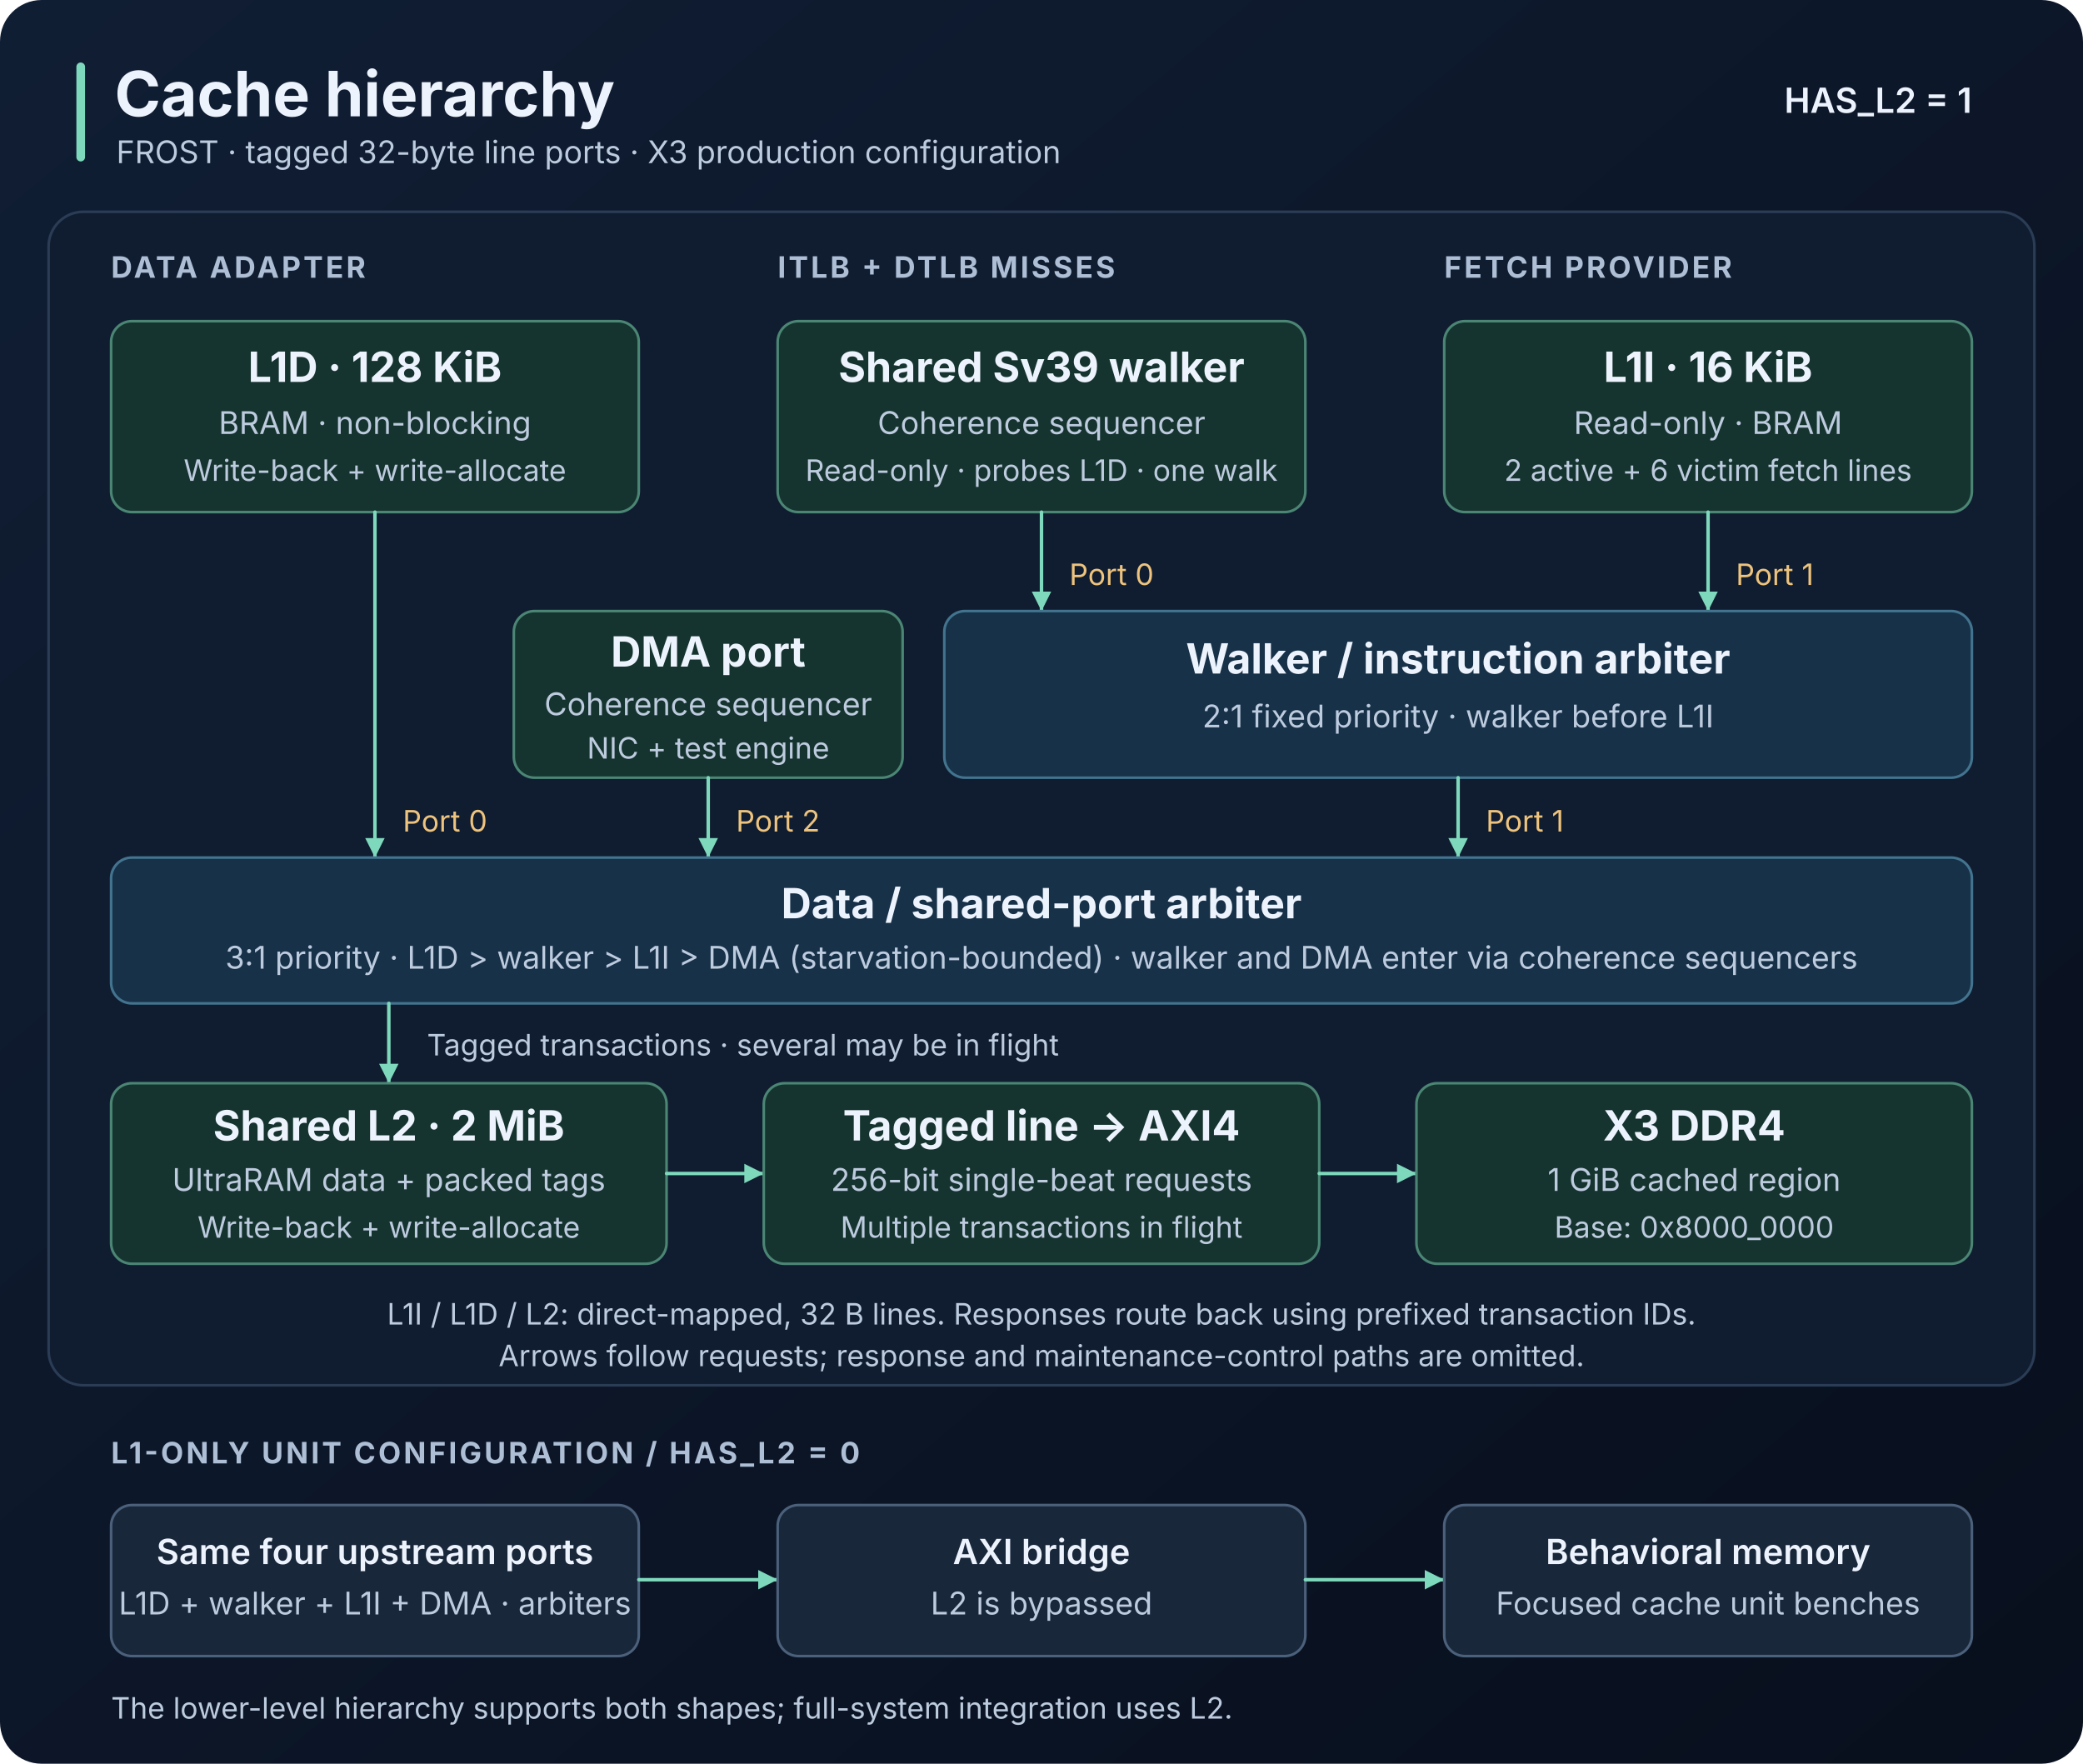
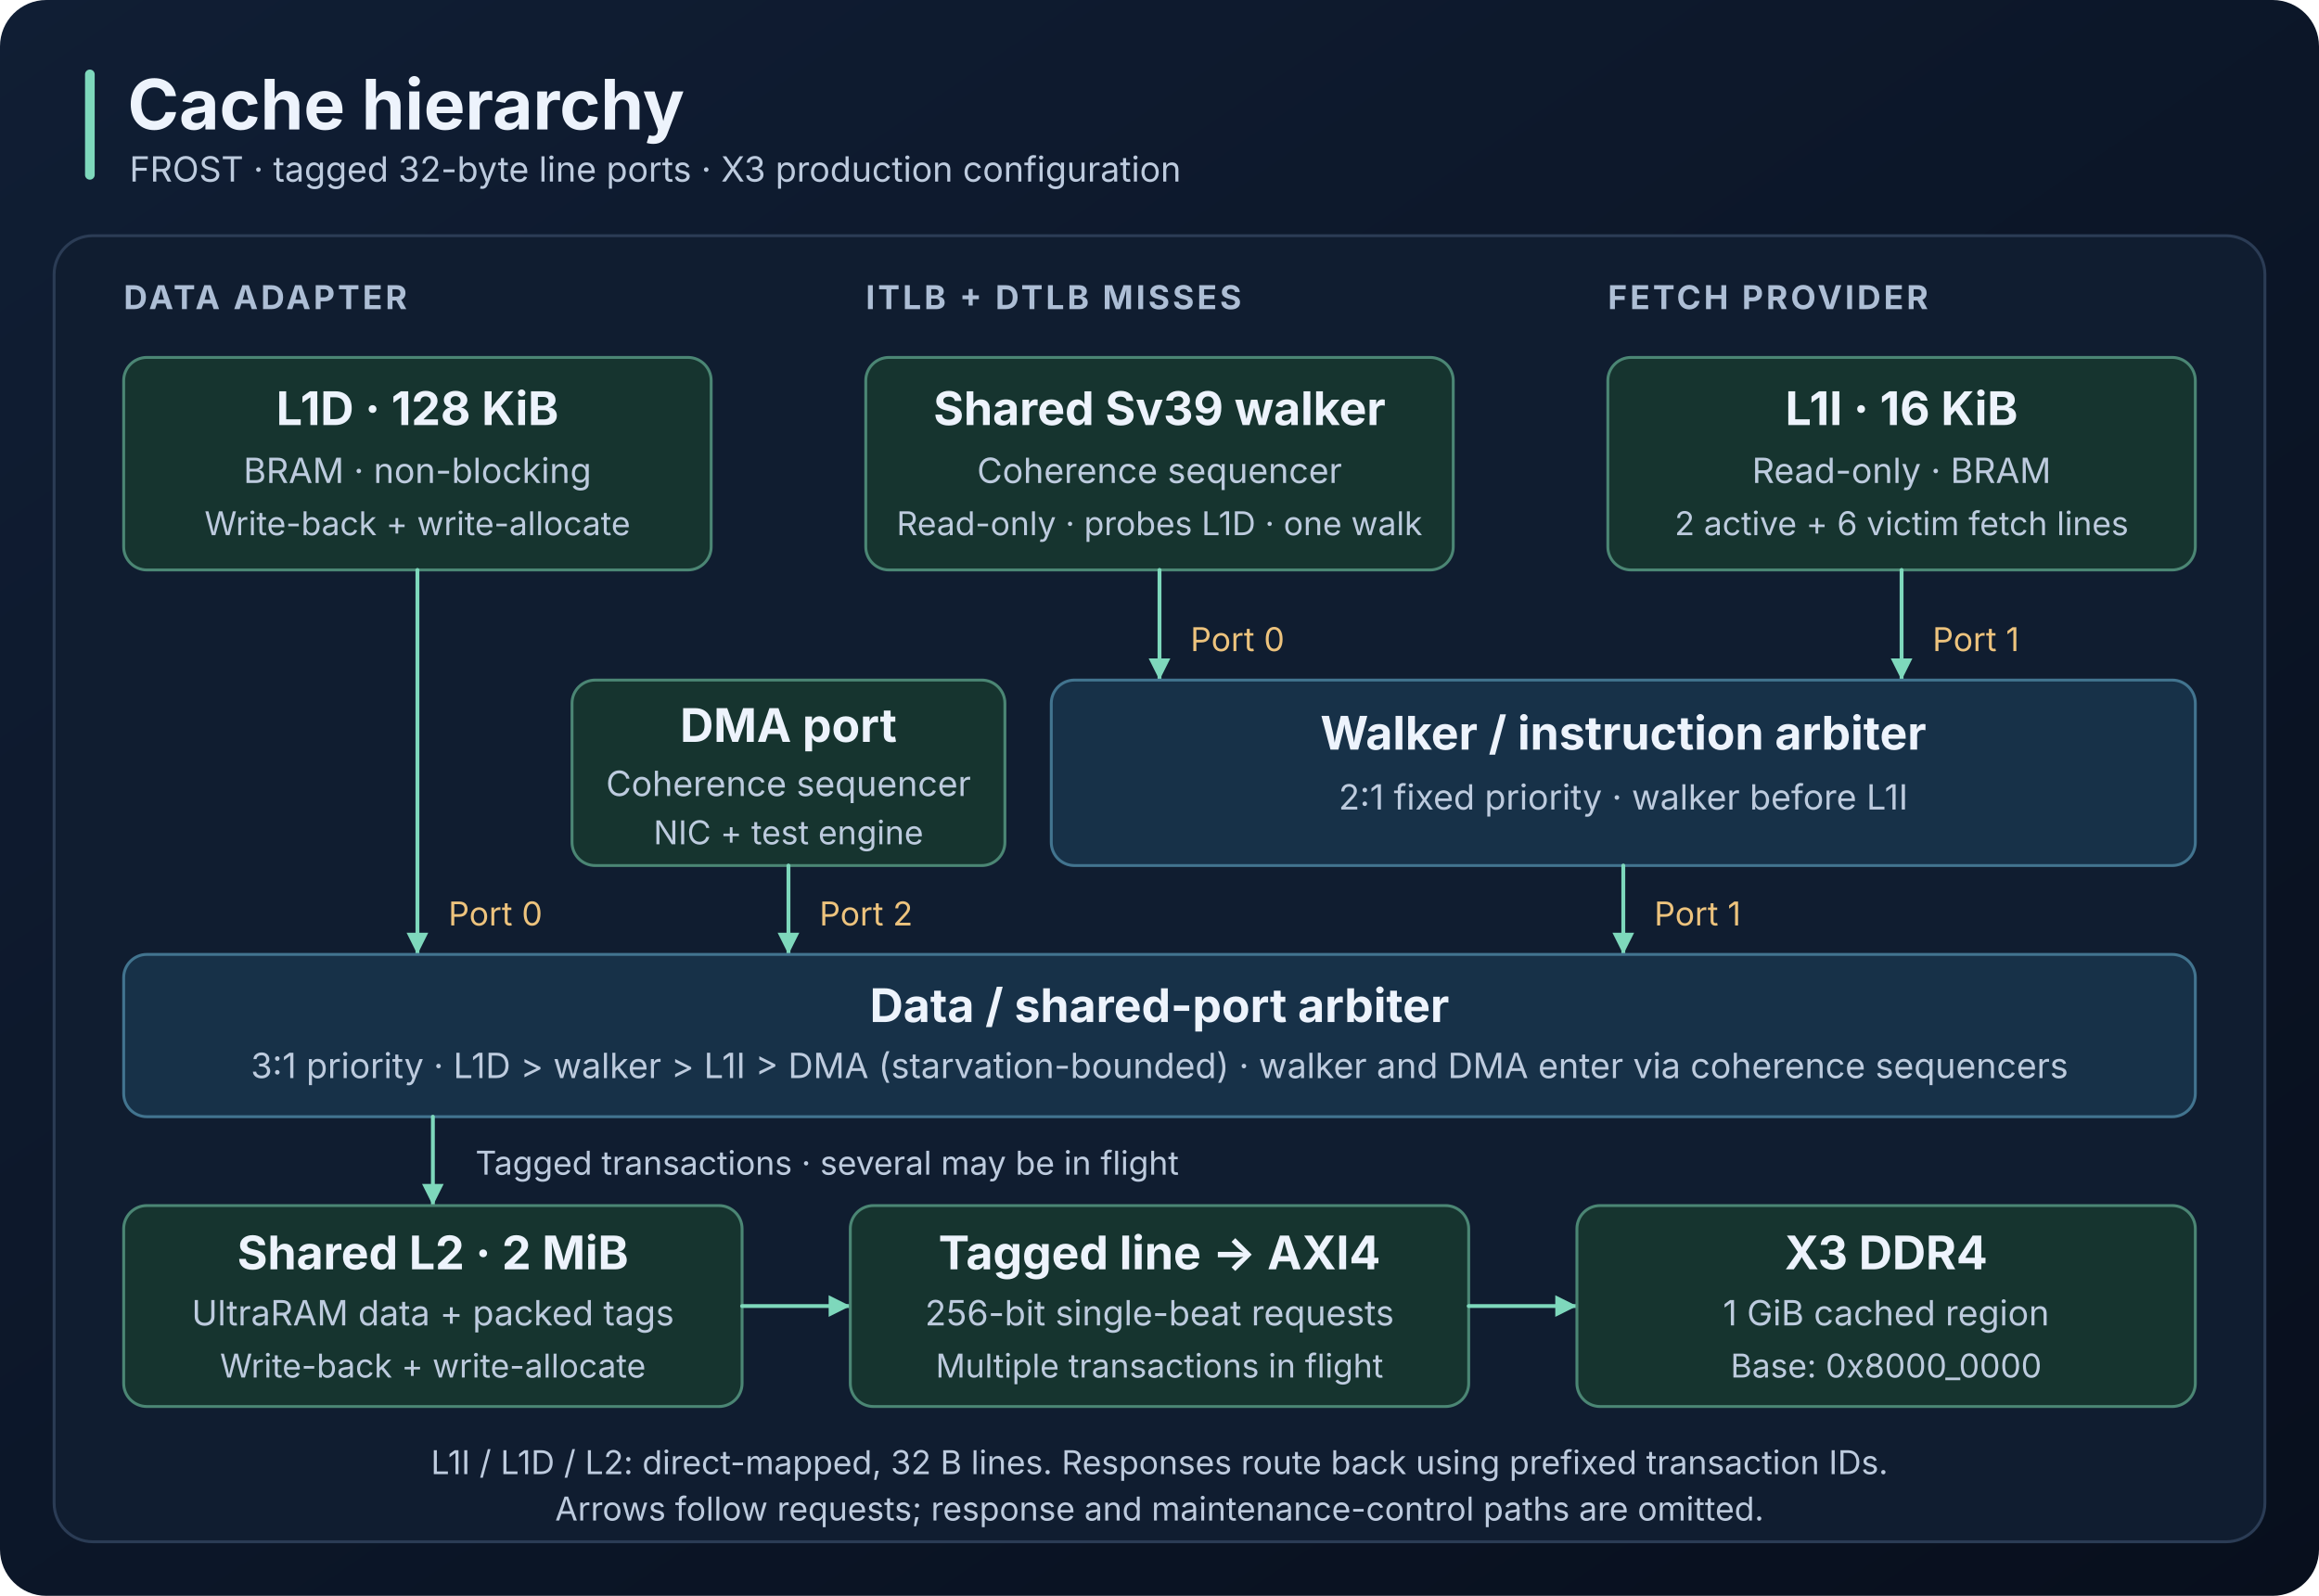
- <svg xmlns="http://www.w3.org/2000/svg" width="1200" height="1016" viewBox="0 0 1200 1016" role="img" aria-labelledby="title desc">
+ <svg xmlns="http://www.w3.org/2000/svg" width="1200" height="826" viewBox="0 0 1200 826" role="img" aria-labelledby="title desc">
  <defs>
    <linearGradient id="background" x2="1" y2="1">
      <stop stop-color="#101e34" />
      <stop offset="1" stop-color="#080f1d" />
    </linearGradient>
    <marker id="arrow" viewBox="0 0 10 10" refX="9" refY="5" markerWidth="7" markerHeight="7" orient="auto">
      <path d="M 1 1 L 9 5 L 1 9 Z" fill="#7ed8bc" />
    </marker>
    <style>
      text { font-family: -apple-system, BlinkMacSystemFont, "Segoe UI", sans-serif; fill: #edf3fc; }
      .heading { font-size: 24px; font-weight: 650; }
      .label { font-size: 20px; font-weight: 600; }
      .body { font-size: 18px; fill: #bdcbde; }
      .small { font-size: 17px; fill: #bdcbde; }
      .section { font-size: 17px; font-weight: 650; letter-spacing: 1.5px; fill: #adbed5; }
      .center { text-anchor: middle; }
      .panel { fill: #101d30; stroke: #2b3c55; stroke-width: 1.5; }
      .memory { fill: #16342f; stroke: #4b8674; stroke-width: 1.5; }
      .arbiter { fill: #173148; stroke: #42748f; stroke-width: 1.5; }
      .system { fill: #19273b; stroke: #4b607a; stroke-width: 1.5; }
      .link { fill: none; stroke: #7ed8bc; stroke-width: 2; stroke-linejoin: round; stroke-linecap: round; marker-end: url(#arrow); }
      .port { font-size: 17px; fill: #edc37d; }
    </style>
  </defs>
-   <rect width="1200" height="1016" rx="24" fill="url(#background)" />
+   <rect width="1200" height="826" rx="24" fill="url(#background)" />
  <rect x="44" y="36" width="5" height="57" rx="2.5" fill="#7ed8bc" />
  <text x="66" y="67" font-size="36" font-weight="750">Cache hierarchy</text>
  <text x="67" y="94" class="body">FROST · tagged 32-byte line ports · X3 production configuration</text>
-   <text x="1136" y="65" class="label" text-anchor="end">HAS_L2 = 1</text>
  <rect x="28" y="122" width="1144" height="676" rx="20" class="panel" />
  <text x="64" y="160" class="section">DATA ADAPTER</text>
  <text x="448" y="160" class="section">ITLB + DTLB MISSES</text>
  <text x="832" y="160" class="section">FETCH PROVIDER</text>
  <g class="center">
    <rect x="64" y="185" width="304" height="110" rx="12" class="memory" />
    <text x="216" y="220" class="heading">L1D · 128 KiB</text>
    <text x="216" y="250" class="body">BRAM · non-blocking</text>
    <text x="216" y="277" class="small">Write-back + write-allocate</text>
    <rect x="448" y="185" width="304" height="110" rx="12" class="memory" />
    <text x="600" y="220" class="heading">Shared Sv39 walker</text>
    <text x="600" y="250" class="body">Coherence sequencer</text>
    <text x="600" y="277" class="small">Read-only · probes L1D · one walk</text>
    <rect x="832" y="185" width="304" height="110" rx="12" class="memory" />
    <text x="984" y="220" class="heading">L1I · 16 KiB</text>
    <text x="984" y="250" class="body">Read-only · BRAM</text>
    <text x="984" y="277" class="small">2 active + 6 victim fetch lines</text>
  </g>
  <path d="M 600 295 V 352" class="link" />
  <path d="M 984 295 V 352" class="link" />
  <text x="616" y="337" class="port">Port 0</text>
  <text x="1000" y="337" class="port">Port 1</text>
  <rect x="544" y="352" width="592" height="96" rx="12" class="arbiter" />
  <text x="840" y="388" class="heading center">Walker / instruction arbiter</text>
  <text x="840" y="419" class="body center">2:1 fixed priority · walker before L1I</text>
  <g class="center">
    <rect x="296" y="352" width="224" height="96" rx="12" class="memory" />
    <text x="408" y="384" class="heading">DMA port</text>
    <text x="408" y="412" class="body">Coherence sequencer</text>
    <text x="408" y="437" class="small">NIC + test engine</text>
  </g>
  <path d="M 216 295 V 494" class="link" />
  <path d="M 408 448 V 494" class="link" />
  <path d="M 840 448 V 494" class="link" />
  <text x="232" y="479" class="port">Port 0</text>
  <text x="424" y="479" class="port">Port 2</text>
  <text x="856" y="479" class="port">Port 1</text>
  <rect x="64" y="494" width="1072" height="84" rx="12" class="arbiter" />
  <text x="600" y="529" class="heading center">Data / shared-port arbiter</text>
  <text x="600" y="558" class="body center">3:1 priority · L1D &gt; walker &gt; L1I &gt; DMA (starvation-bounded) · walker and DMA enter via coherence sequencers</text>
  <path d="M 224 578 V 624" class="link" />
  <text x="246" y="608" class="small">Tagged transactions · several may be in flight</text>
  <g class="center">
    <rect x="64" y="624" width="320" height="104" rx="12" class="memory" />
    <text x="224" y="657" class="heading">Shared L2 · 2 MiB</text>
    <text x="224" y="686" class="body">UltraRAM data + packed tags</text>
    <text x="224" y="713" class="small">Write-back + write-allocate</text>
    <path d="M 384 676 H 440" class="link" />
    <rect x="440" y="624" width="320" height="104" rx="12" class="memory" />
    <text x="600" y="657" class="heading">Tagged line → AXI4</text>
    <text x="600" y="686" class="body">256-bit single-beat requests</text>
    <text x="600" y="713" class="small">Multiple transactions in flight</text>
    <path d="M 760 676 H 816" class="link" />
    <rect x="816" y="624" width="320" height="104" rx="12" class="memory" />
    <text x="976" y="657" class="heading">X3 DDR4</text>
    <text x="976" y="686" class="body">1 GiB cached region</text>
    <text x="976" y="713" class="small">Base: 0x8000_0000</text>
  </g>
  <text x="600" y="763" class="small center">L1I / L1D / L2: direct-mapped, 32 B lines. Responses route back using prefixed transaction IDs.</text>
  <text x="600" y="787" class="small center">Arrows follow requests; response and maintenance-control paths are omitted.</text>
-   <text x="64" y="843" class="section">L1-ONLY UNIT CONFIGURATION / HAS_L2 = 0</text>
-   <g class="center">
-     <rect x="64" y="867" width="304" height="87" rx="12" class="system" />
-     <text x="216" y="901" class="label">Same four upstream ports</text>
-     <text x="216" y="930" class="body">L1D + walker + L1I + DMA · arbiters</text>
-     <path d="M 368 910 H 448" class="link" />
-     <rect x="448" y="867" width="304" height="87" rx="12" class="system" />
-     <text x="600" y="901" class="label">AXI bridge</text>
-     <text x="600" y="930" class="body">L2 is bypassed</text>
-     <path d="M 752 910 H 832" class="link" />
-     <rect x="832" y="867" width="304" height="87" rx="12" class="system" />
-     <text x="984" y="901" class="label">Behavioral memory</text>
-     <text x="984" y="930" class="body">Focused cache unit benches</text>
-   </g>
-   <text x="64" y="990" class="small">The lower-level hierarchy supports both shapes; full-system integration uses L2.</text>
</svg>
